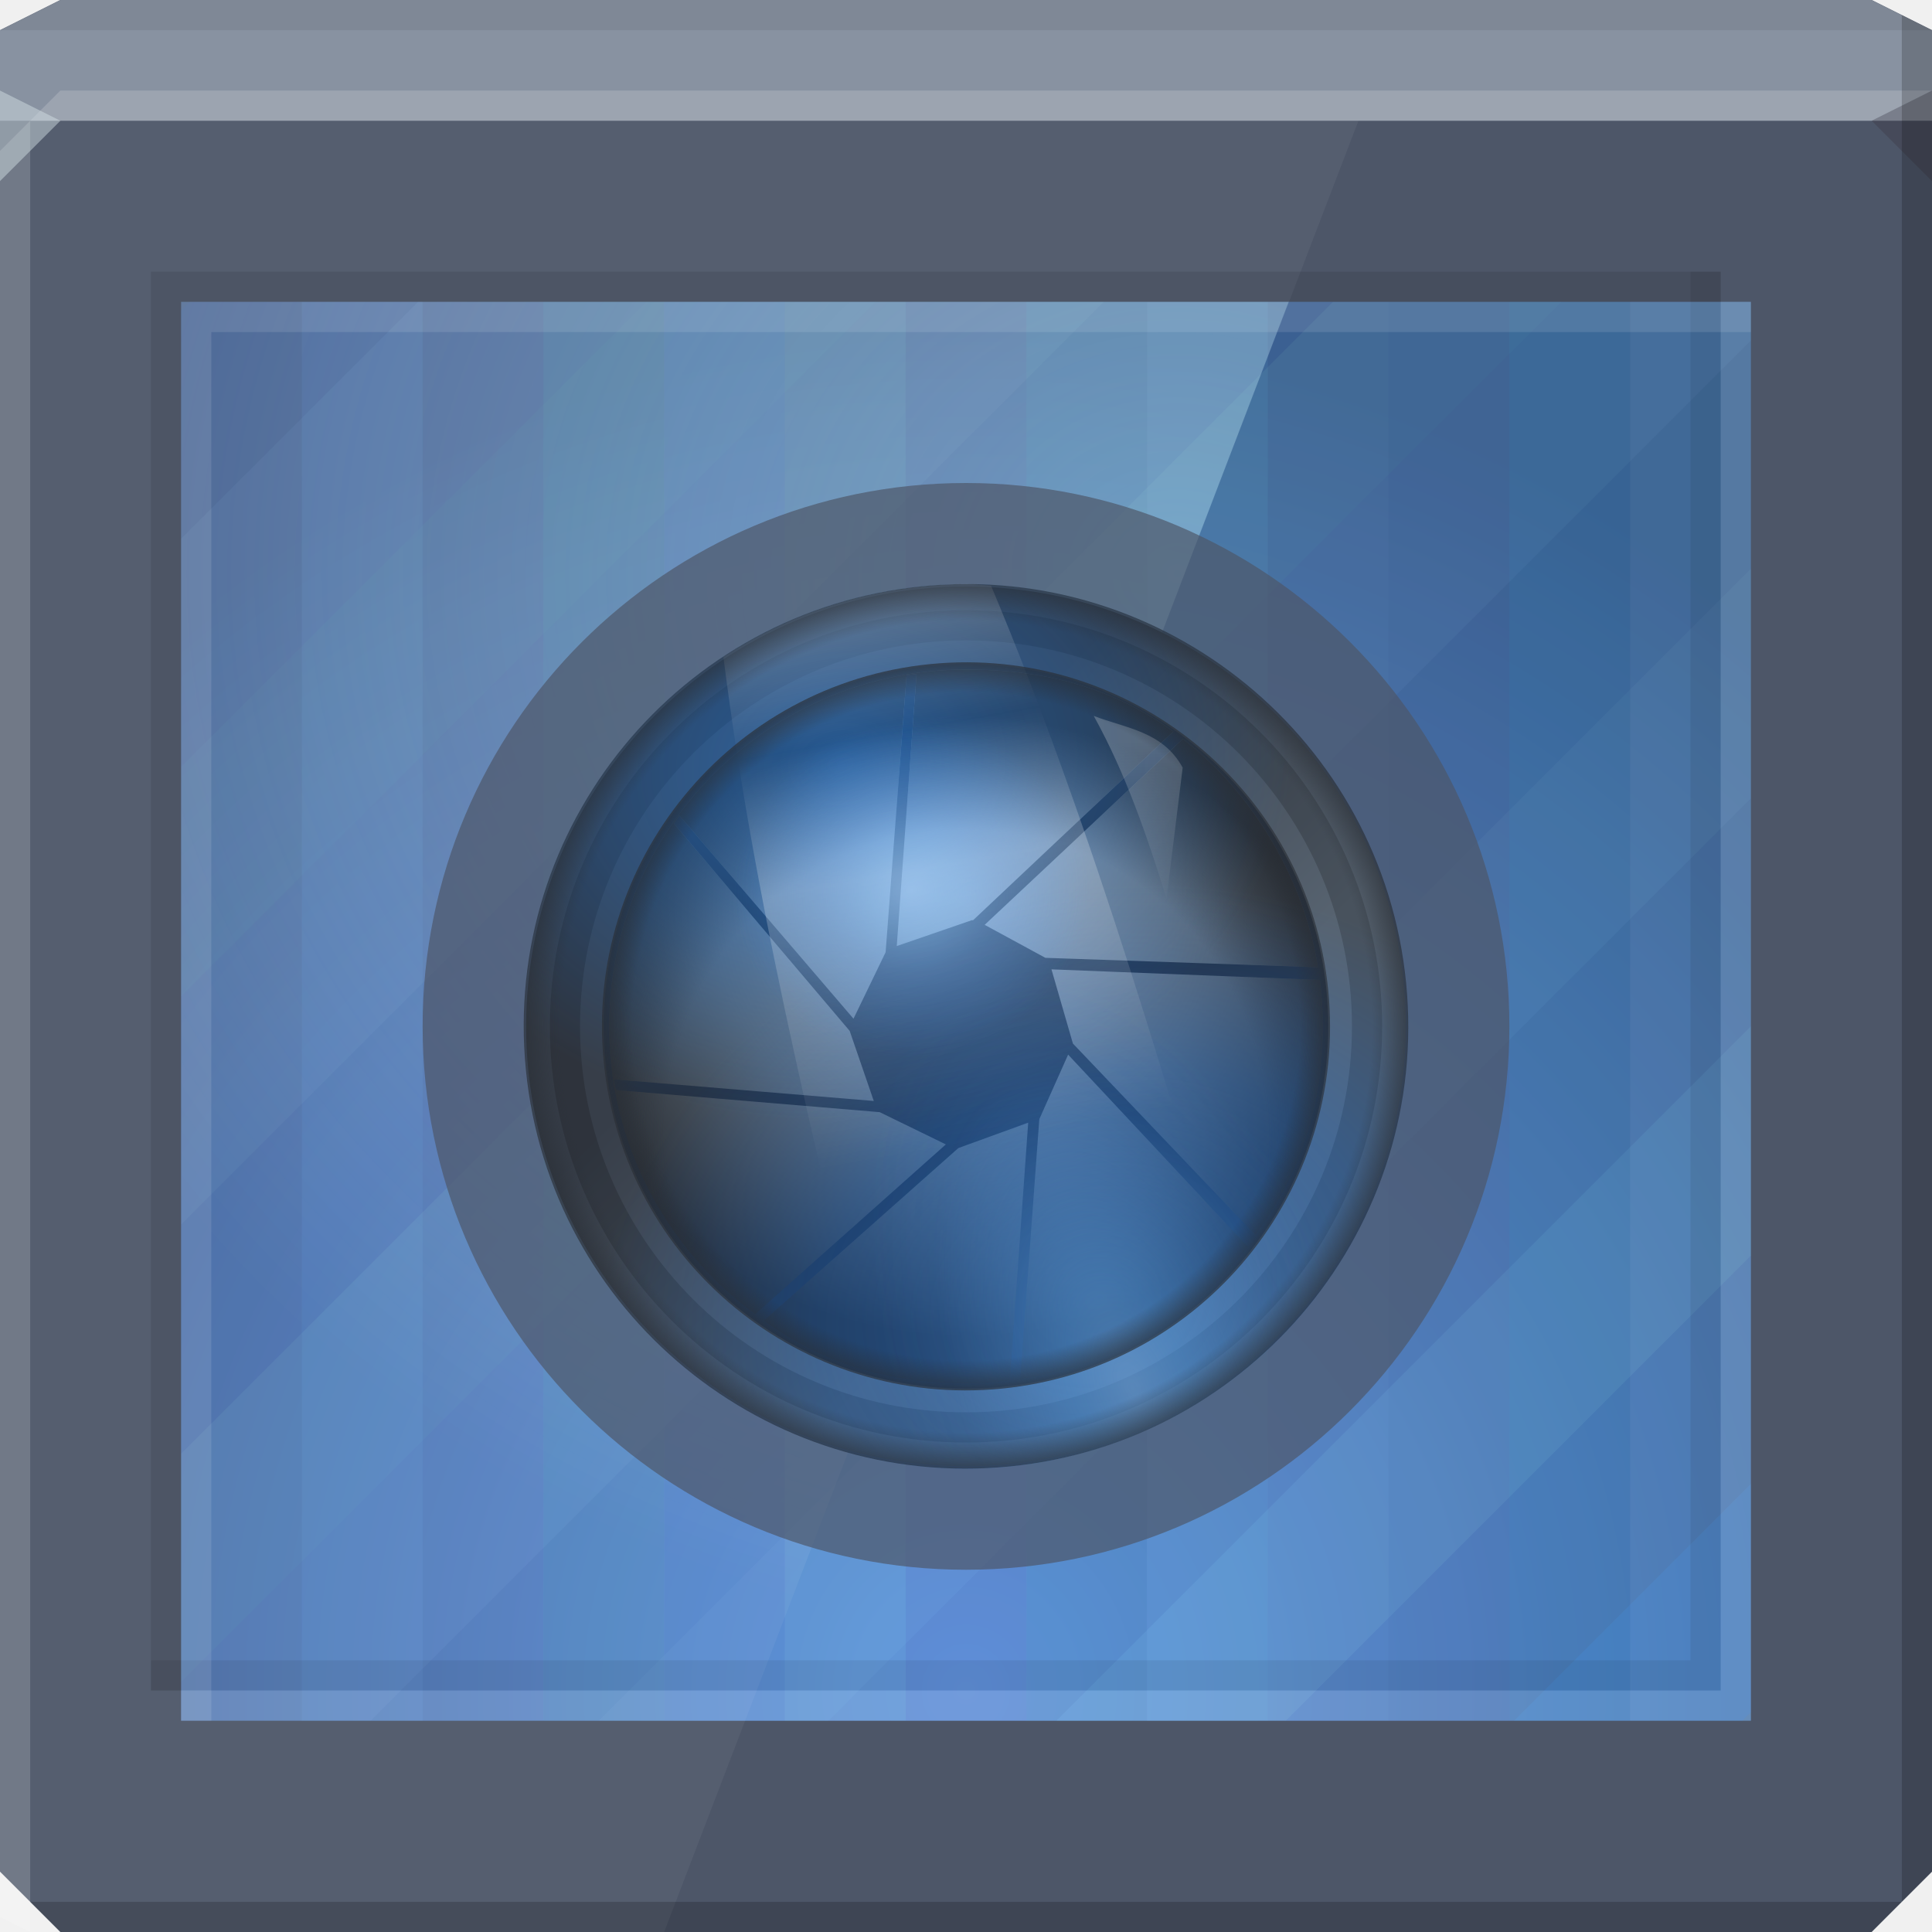
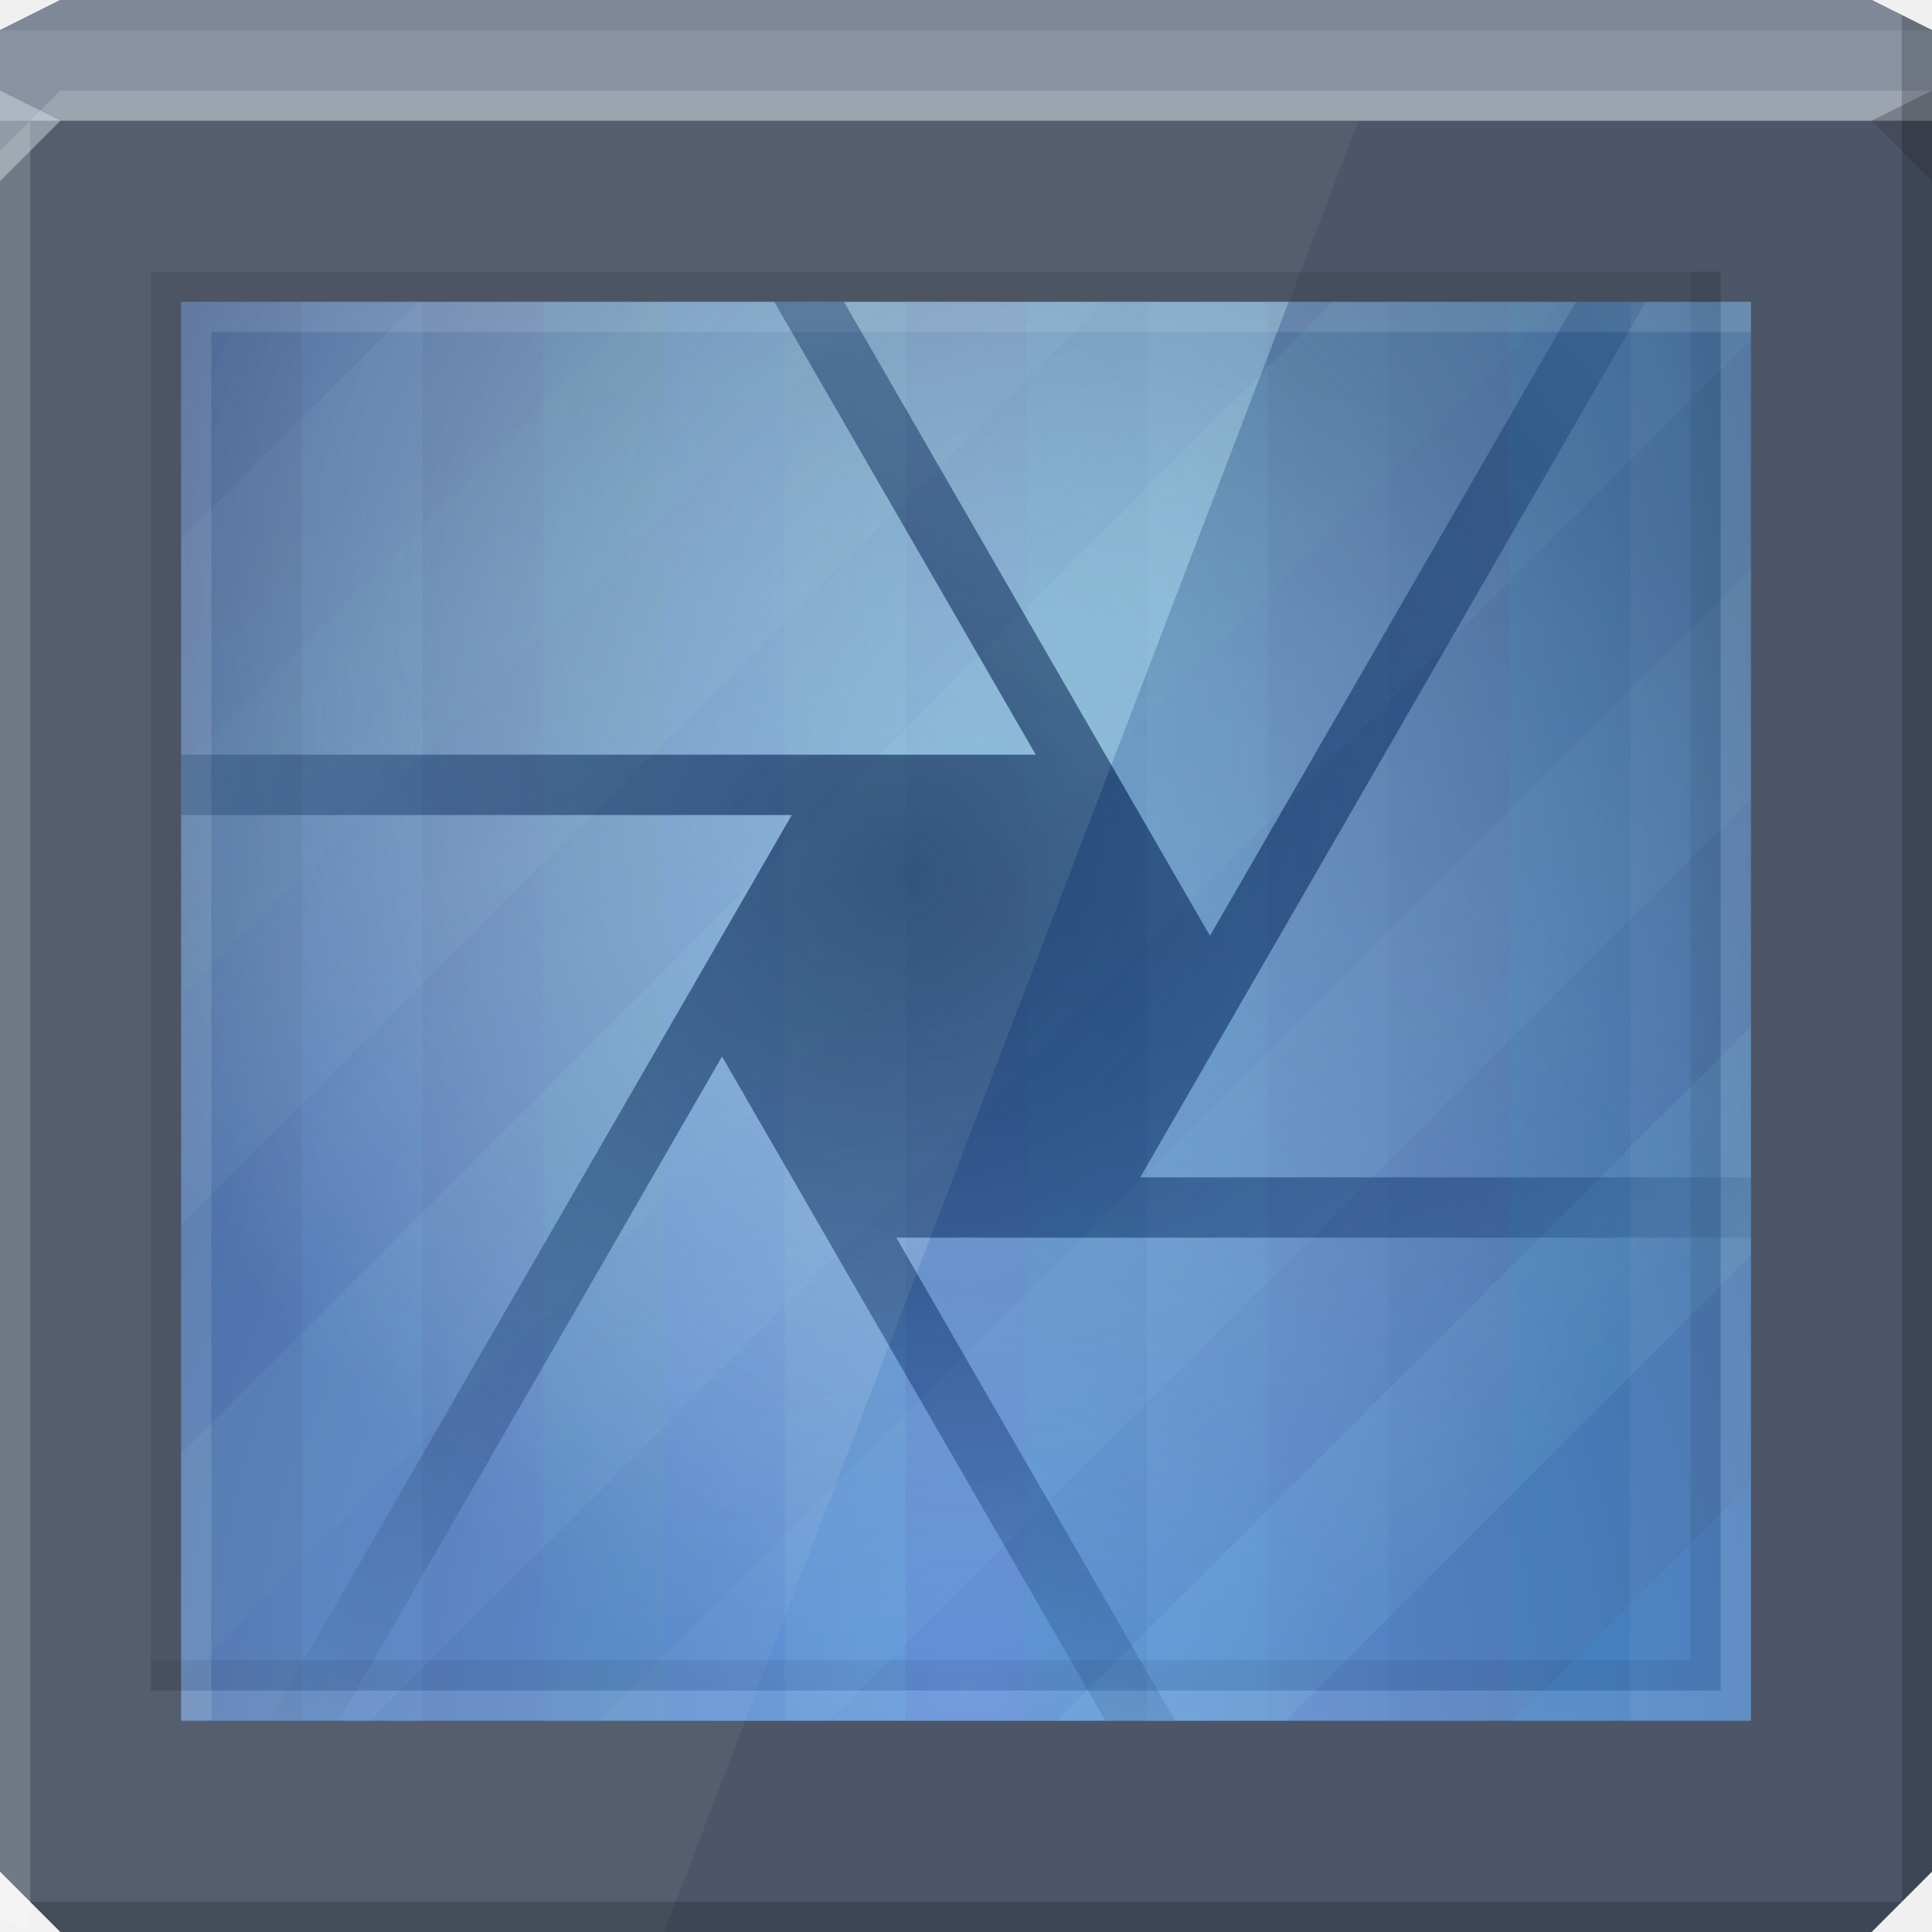
<svg xmlns="http://www.w3.org/2000/svg" xmlns:xlink="http://www.w3.org/1999/xlink" id="svg13094" height="64" width="64" version="1.1">
  <defs id="defs11">
-     <linearGradient id="linearGradient3818">
-       <stop style="stop-color:#6892cc;stop-opacity:1" offset="0" id="stop3820" />
-       <stop style="stop-color:#5f88c0;stop-opacity:0.586" offset="1" id="stop3822" />
+     <linearGradient id="linearGradient4484">
+       <stop style="stop-color:#0c2951;stop-opacity:0.62" offset="0" id="stop4486" />
+       <stop style="stop-color:#0c2951;stop-opacity:0;" offset="1" id="stop4488" />
    </linearGradient>
-     <radialGradient xlink:href="#linearGradient3818" id="radialGradient3824" cx="32" cy="55.5" fx="32" fy="55.5" r="26" gradientTransform="matrix(2,-2.6923078e-8,2.5369823e-8,1.884615,-32,-55.59615)" gradientUnits="userSpaceOnUse" />
-     <radialGradient xlink:href="#linearGradient4104-0" id="radialGradient4151" gradientUnits="userSpaceOnUse" cx="33" cy="35" fx="33" fy="35" r="24" />
-     <linearGradient id="linearGradient4104-0">
-       <stop offset="0" style="stop-color:#292e35;stop-opacity:0" id="stop4106-0" />
-       <stop offset="0.918" style="stop-color:#292e35;stop-opacity:0" id="stop4108-7" />
-       <stop offset="1" style="stop-color:#292e35;stop-opacity:0.676;" id="stop4110-1" />
-     </linearGradient>
-     <radialGradient xlink:href="#linearGradient4104-0" id="radialGradient4155" gradientUnits="userSpaceOnUse" cx="33" cy="35" fx="33" fy="35" r="24" />
-     <radialGradient r="24" fy="35" fx="33" cy="35" cx="33" gradientUnits="userSpaceOnUse" id="radialGradient4128" xlink:href="#linearGradient4104-0" />
-     <radialGradient xlink:href="#linearGradient3991" id="radialGradient4001" gradientUnits="userSpaceOnUse" gradientTransform="matrix(0.8889938,-0.7287064,0.5867519,0.7158147,-25.498,40.26745)" cx="44.85" cy="53.138" fx="44.85" fy="53.138" r="24" />
-     <linearGradient id="linearGradient3991">
-       <stop id="stop3993" offset="0" style="stop-color:#317dd9;stop-opacity:0.486;" />
-       <stop style="stop-color:#0c78ff;stop-opacity:0.253;" offset="0.559" id="stop3995" />
-       <stop id="stop3997" offset="1" style="stop-color:#207fff;stop-opacity:0;" />
-     </linearGradient>
-     <radialGradient xlink:href="#linearGradient4003" id="radialGradient3989" gradientUnits="userSpaceOnUse" gradientTransform="matrix(0.3650572,-0.3650572,0.6975525,0.6975525,-18.06539,24.17655)" cx="58.122" cy="66.194" fx="58.122" fy="66.194" r="24" />
-     <linearGradient id="linearGradient4003">
-       <stop style="stop-color:#94ccff;stop-opacity:0.348;" offset="0" id="stop4005" />
-       <stop id="stop4015" offset="0.25" style="stop-color:#71bdff;stop-opacity:0.282;" />
-       <stop id="stop4011" offset="0.5" style="stop-color:#73bbff;stop-opacity:0.156;" />
-       <stop style="stop-color:#75bdff;stop-opacity:0.038;" offset="0.75" id="stop4013" />
-       <stop style="stop-color:#77c0ff;stop-opacity:0;" offset="1" id="stop4009" />
-     </linearGradient>
-     <radialGradient xlink:href="#linearGradient3957" id="radialGradient3987" gradientUnits="userSpaceOnUse" gradientTransform="matrix(1.024073,0,0,0.8031027,-0.6518676,3.372644)" cx="27.632" cy="20.911" fx="27.632" fy="20.911" r="24" />
-     <linearGradient id="linearGradient3957">
-       <stop style="stop-color:#208aff;stop-opacity:0.464;" offset="0" id="stop3959" />
-       <stop id="stop3965" offset="0.559" style="stop-color:#228aff;stop-opacity:0.236;" />
-       <stop style="stop-color:#228aff;stop-opacity:0;" offset="1" id="stop3961" />
-     </linearGradient>
-     <radialGradient xlink:href="#linearGradient3971" id="radialGradient4098" gradientUnits="userSpaceOnUse" gradientTransform="matrix(0.4023816,0,0,0.3784391,16.14299,11.59617)" cx="36.395" cy="41.624" fx="36.395" fy="41.624" r="24" />
-     <linearGradient id="linearGradient3971">
-       <stop id="stop3973" offset="0" style="stop-color:#8ac4ff;stop-opacity:0.575;" />
-       <stop style="stop-color:#72baff;stop-opacity:0.41;" offset="0.25" id="stop4019" />
-       <stop style="stop-color:#5ba8ff;stop-opacity:0.234;" offset="0.5" id="stop4017" />
-       <stop id="stop3977" offset="1" style="stop-color:#2c8eff;stop-opacity:0;" />
-     </linearGradient>
-     <linearGradient xlink:href="#linearGradient4065" id="linearGradient4071" x1="28.125" y1="17.375" x2="31.938" y2="38.562" gradientUnits="userSpaceOnUse" />
-     <linearGradient id="linearGradient4065">
-       <stop style="stop-color:#ffffff;stop-opacity:0.25;" offset="0" id="stop4067" />
-       <stop id="stop4075" offset="0.25" style="stop-color:#ffffff;stop-opacity:0;" />
-       <stop id="stop4073" offset="0.5" style="stop-color:#ffffff;stop-opacity:0.231;" />
-       <stop style="stop-color:#ffffff;stop-opacity:0;" offset="1" id="stop4069" />
-     </linearGradient>
-     <linearGradient xlink:href="#linearGradient4087" id="linearGradient4093" x1="38.875" y1="23" x2="39.125" y2="29.5" gradientUnits="userSpaceOnUse" />
-     <linearGradient id="linearGradient4087">
-       <stop style="stop-color:#ffffff;stop-opacity:0.223" offset="0" id="stop4089" />
-       <stop style="stop-color:#ffffff;stop-opacity:0;" offset="1" id="stop4091" />
-     </linearGradient>
-     <radialGradient r="152.099" fy="403.615" fx="365.479" cy="403.615" cx="365.479" gradientTransform="matrix(0.105195,0,0,0.105195,-6.446578,-4.458221)" gradientUnits="userSpaceOnUse" id="radialGradient3177" xlink:href="#linearGradient3916" />
-     <linearGradient id="linearGradient3916">
-       <stop id="stop3918" style="stop-color:#292e35;stop-opacity:0" offset="0" />
-       <stop id="stop3920" style="stop-color:#292e35;stop-opacity:0" offset="0.725" />
-       <stop id="stop3923" style="stop-color:#292e35;stop-opacity:1" offset="1" />
-     </linearGradient>
-     <radialGradient xlink:href="#linearGradient3896" id="radialGradient3906" gradientUnits="userSpaceOnUse" gradientTransform="matrix(0.1117696,0,0,0.1117696,-8.849476,-6.163764)" cx="365.479" cy="314.609" fx="365.479" fy="314.609" r="152.099" />
-     <linearGradient id="linearGradient3896">
-       <stop offset="0" style="stop-color:#96a1ad;stop-opacity:1" id="stop3898" />
-       <stop offset="0.58" style="stop-color:#576370;stop-opacity:1" id="stop3900" />
-       <stop offset="1" style="stop-color:#292e35;stop-opacity:1" id="stop3902" />
-     </linearGradient>
-     <linearGradient xlink:href="#linearGradient4059" id="linearGradient3894" gradientUnits="userSpaceOnUse" x1="24.556" y1="29.125" x2="38.875" y2="43.444" />
-     <linearGradient id="linearGradient4059">
-       <stop id="stop4061" offset="0" style="stop-color:#373e49;stop-opacity:1" />
-       <stop id="stop4063" offset="1" style="stop-color:#576370;stop-opacity:1" />
-     </linearGradient>
-     <radialGradient xlink:href="#linearGradient3991" id="radialGradient4119" gradientUnits="userSpaceOnUse" gradientTransform="matrix(0.8889938,-0.7287064,0.5867519,0.7158147,-25.498,40.26745)" cx="44.85" cy="53.138" fx="44.85" fy="53.138" r="24" />
-     <radialGradient xlink:href="#linearGradient4003" id="radialGradient4121" gradientUnits="userSpaceOnUse" gradientTransform="matrix(0.3650572,-0.3650572,0.6975525,0.6975525,-18.06539,24.17655)" cx="58.122" cy="66.194" fx="58.122" fy="66.194" r="24" />
-     <radialGradient xlink:href="#linearGradient3957" id="radialGradient4123" gradientUnits="userSpaceOnUse" gradientTransform="matrix(1.024073,0,0,0.8031027,-0.6518676,3.372644)" cx="27.632" cy="20.911" fx="27.632" fy="20.911" r="24" />
-     <radialGradient xlink:href="#linearGradient3971" id="radialGradient4125" gradientUnits="userSpaceOnUse" gradientTransform="matrix(0.4023816,0,0,0.3784391,16.14299,11.59617)" cx="36.395" cy="41.624" fx="36.395" fy="41.624" r="24" />
-     <linearGradient xlink:href="#linearGradient4065" id="linearGradient4127" gradientUnits="userSpaceOnUse" x1="28.125" y1="17.375" x2="31.938" y2="38.562" />
-     <linearGradient xlink:href="#linearGradient4087" id="linearGradient4129" gradientUnits="userSpaceOnUse" x1="38.875" y1="23" x2="39.125" y2="29.5" />
-     <linearGradient xlink:href="#linearGradient4087" id="linearGradient4132" gradientUnits="userSpaceOnUse" x1="38.875" y1="23" x2="39.125" y2="29.5" gradientTransform="translate(-66.375,-4.000002)" />
-     <linearGradient xlink:href="#linearGradient4065" id="linearGradient4135" gradientUnits="userSpaceOnUse" x1="28.125" y1="17.375" x2="31.938" y2="38.562" gradientTransform="translate(-94.79688,0.00726793)" />
-     <radialGradient xlink:href="#linearGradient3971" id="radialGradient4141" gradientUnits="userSpaceOnUse" gradientTransform="matrix(0.4023816,0,0,0.3784391,16.14299,11.59617)" cx="36.395" cy="41.624" fx="36.395" fy="41.624" r="24" />
-     <radialGradient xlink:href="#linearGradient3957" id="radialGradient4143" gradientUnits="userSpaceOnUse" gradientTransform="matrix(1.024073,0,0,0.8031027,-0.6518676,3.372644)" cx="27.632" cy="20.911" fx="27.632" fy="20.911" r="24" />
-     <radialGradient xlink:href="#linearGradient4003" id="radialGradient4145" gradientUnits="userSpaceOnUse" gradientTransform="matrix(0.3650572,-0.3650572,0.6975525,0.6975525,-18.06539,24.17655)" cx="58.122" cy="66.194" fx="58.122" fy="66.194" r="24" />
-     <radialGradient xlink:href="#linearGradient3991" id="radialGradient4147" gradientUnits="userSpaceOnUse" gradientTransform="matrix(0.8889938,-0.7287064,0.5867519,0.7158147,-25.498,40.26745)" cx="44.85" cy="53.138" fx="44.85" fy="53.138" r="24" />
    <radialGradient r="26" fy="33.904" fx="58" cy="33.904" cx="58" gradientTransform="matrix(0,1.730769,-1.630917,0,87.29475,-44.38462)" gradientUnits="userSpaceOnUse" id="radialGradient3817" xlink:href="#linearGradient3818-1-1" />
    <linearGradient id="linearGradient3818-1-1">
      <stop style="stop-color:#72a1e3;stop-opacity:1;" offset="0" id="stop3820-2-9" />
      <stop style="stop-color:#41597d;stop-opacity:1;" offset="1" id="stop3822-3-9" />
    </linearGradient>
    <radialGradient xlink:href="#linearGradient3889" id="radialGradient3895" cx="30.957" cy="26.079" fx="30.957" fy="26.079" r="18.344" gradientTransform="matrix(2.216354,0,0,1.953925,-29.61062,-31.9565)" gradientUnits="userSpaceOnUse" />
    <linearGradient id="linearGradient3889">
      <stop style="stop-color:#b9f1ff;stop-opacity:0.356" offset="0" id="stop3891" />
      <stop style="stop-color:#ffffff;stop-opacity:0;" offset="1" id="stop3893" />
    </linearGradient>
-     <linearGradient xlink:href="#linearGradient4059" id="linearGradient3210" gradientUnits="userSpaceOnUse" x1="24.556" y1="29.125" x2="38.875" y2="43.444" />
-     <radialGradient xlink:href="#linearGradient3896" id="radialGradient3212" gradientUnits="userSpaceOnUse" gradientTransform="matrix(0.1117696,0,0,0.1117696,-8.849476,-6.163764)" cx="365.479" cy="314.609" fx="365.479" fy="314.609" r="152.099" />
-     <radialGradient xlink:href="#linearGradient3916" id="radialGradient3214" gradientUnits="userSpaceOnUse" gradientTransform="matrix(0.105195,0,0,0.105195,-6.446578,-4.458221)" cx="365.479" cy="403.615" fx="365.479" fy="403.615" r="152.099" />
-     <radialGradient xlink:href="#linearGradient3991" id="radialGradient3216" gradientUnits="userSpaceOnUse" gradientTransform="matrix(0.8889938,-0.7287064,0.5867519,0.7158147,-25.498,40.26745)" cx="44.85" cy="53.138" fx="44.85" fy="53.138" r="24" />
-     <radialGradient xlink:href="#linearGradient4003" id="radialGradient3218" gradientUnits="userSpaceOnUse" gradientTransform="matrix(0.3650572,-0.3650572,0.6975525,0.6975525,-18.06539,24.17655)" cx="58.122" cy="66.194" fx="58.122" fy="66.194" r="24" />
-     <radialGradient xlink:href="#linearGradient3957" id="radialGradient3220" gradientUnits="userSpaceOnUse" gradientTransform="matrix(1.024073,0,0,0.8031027,-0.6518676,3.372644)" cx="27.632" cy="20.911" fx="27.632" fy="20.911" r="24" />
-     <radialGradient xlink:href="#linearGradient3971" id="radialGradient3222" gradientUnits="userSpaceOnUse" gradientTransform="matrix(0.4023816,0,0,0.3784391,16.14299,11.59617)" cx="36.395" cy="41.624" fx="36.395" fy="41.624" r="24" />
-     <linearGradient xlink:href="#linearGradient4065" id="linearGradient3224" gradientUnits="userSpaceOnUse" x1="28.125" y1="17.375" x2="31.938" y2="38.562" />
-     <linearGradient xlink:href="#linearGradient4087" id="linearGradient3226" gradientUnits="userSpaceOnUse" x1="38.875" y1="23" x2="39.125" y2="29.5" />
-     <radialGradient xlink:href="#linearGradient4104-0" id="radialGradient3228" gradientUnits="userSpaceOnUse" cx="33" cy="35" fx="33" fy="35" r="24" />
-     <radialGradient xlink:href="#linearGradient4104-0" id="radialGradient3230" gradientUnits="userSpaceOnUse" cx="33" cy="35" fx="33" fy="35" r="24" />
+     <radialGradient xlink:href="#linearGradient3889" id="radialGradient4659" gradientUnits="userSpaceOnUse" gradientTransform="matrix(0,1.242604,-1.076923,0,68.51208,-24.8146)" cx="40.143" cy="33.904" fx="40.143" fy="33.904" r="26" />
+     <radialGradient xlink:href="#linearGradient4484" id="radialGradient4490" cx="36.086" cy="38.888" fx="36.086" fy="38.888" r="26" gradientTransform="matrix(1.423077,0,0,1.373523,-21.35275,-24.41303)" gradientUnits="userSpaceOnUse" />
  </defs>
  <path style="color:#000000;fill:#4d5668;fill-opacity:1;fill-rule:nonzero;stroke:none;marker:none;visibility:visible;display:inline;overflow:visible;enable-background:accumulate" id="path3812" d="M 0,1 2,0 62,0 64,1 64,62 62,64 2,64 0,62 z" />
  <g id="g3132">
    <path style="color:#000000;fill:url(#radialGradient3817);fill-opacity:1;fill-rule:nonzero;stroke:none;stroke-width:1;marker:none;visibility:visible;display:inline;overflow:visible;enable-background:accumulate" d="m 6,10 52,0 0,47 -52,0 z" id="rect3776" />
    <g style="opacity:0.626" id="g3916">
      <rect y="10" x="6" height="47" width="4" id="rect3898" style="color:#000000;fill:#2d61be;fill-opacity:0.247;fill-rule:nonzero;stroke:none;stroke-width:2;marker:none;visibility:visible;display:inline;overflow:visible;enable-background:accumulate" />
      <rect transform="scale(-1,1)" y="10" x="-38" height="47" width="4" id="rect3906" style="color:#000000;fill:#2783bf;fill-opacity:0.345;fill-rule:nonzero;stroke:none;stroke-width:2;marker:none;visibility:visible;display:inline;overflow:visible;enable-background:accumulate" />
      <rect style="color:#000000;fill:#46a2dd;fill-opacity:0.356;fill-rule:nonzero;stroke:none;stroke-width:2;marker:none;visibility:visible;display:inline;overflow:visible;enable-background:accumulate" id="rect3894" width="4" height="47" x="38" y="10" />
      <rect transform="scale(-1,1)" style="color:#000000;fill:#2a82bc;fill-opacity:0.343;fill-rule:nonzero;stroke:none;stroke-width:2;marker:none;visibility:visible;display:inline;overflow:visible;enable-background:accumulate" id="rect3900" width="4" height="47" x="-22" y="10" />
      <rect style="color:#000000;fill:#327ad1;fill-opacity:0.411;fill-rule:nonzero;stroke:none;stroke-width:2;marker:none;visibility:visible;display:inline;overflow:visible;enable-background:accumulate" id="rect3908" width="4" height="47" x="22" y="10" />
      <rect transform="scale(-1,1)" style="color:#000000;fill:#1e85c8;fill-opacity:0.345;fill-rule:nonzero;stroke:none;stroke-width:2;marker:none;visibility:visible;display:inline;overflow:visible;enable-background:accumulate" id="rect3914" width="4" height="47" x="-54" y="10" />
      <rect y="10" x="54" height="47" width="4" id="rect3892" style="color:#000000;fill:#4dabe7;fill-opacity:0.313;fill-rule:nonzero;stroke:none;stroke-width:2;marker:none;visibility:visible;display:inline;overflow:visible;enable-background:accumulate" />
      <rect style="color:#000000;fill:#4487d8;fill-opacity:0.353;fill-rule:nonzero;stroke:none;stroke-width:2;marker:none;visibility:visible;display:inline;overflow:visible;enable-background:accumulate" id="rect3902" width="4" height="47" x="-14" y="10" transform="scale(-1,1)" />
      <rect style="color:#000000;fill:#2860c3;fill-opacity:0.247;fill-rule:nonzero;stroke:none;stroke-width:2;marker:none;visibility:visible;display:inline;overflow:visible;enable-background:accumulate" id="rect3910" width="4" height="47" x="30" y="10" />
      <rect y="10" x="-46" height="47" width="4" id="rect3896" style="color:#000000;fill:#3387d5;fill-opacity:0.242;fill-rule:nonzero;stroke:none;stroke-width:2;marker:none;visibility:visible;display:inline;overflow:visible;enable-background:accumulate" transform="scale(-1,1)" />
      <rect y="10" x="14" height="47" width="4" id="rect3904" style="color:#000000;fill:#2860c3;fill-opacity:0.247;fill-rule:nonzero;stroke:none;stroke-width:2;marker:none;visibility:visible;display:inline;overflow:visible;enable-background:accumulate" />
      <rect transform="scale(-1,1)" y="10" x="-30" height="47" width="4" id="rect3912" style="color:#000000;fill:#459dd7;fill-opacity:0.282;fill-rule:nonzero;stroke:none;stroke-width:2;marker:none;visibility:visible;display:inline;overflow:visible;enable-background:accumulate" />
      <rect style="color:#000000;fill:#2770bf;fill-opacity:0.258;fill-rule:nonzero;stroke:none;stroke-width:2;marker:none;visibility:visible;display:inline;overflow:visible;enable-background:accumulate" id="rect3890" width="4" height="47" x="46" y="10" />
    </g>
    <g style="opacity:0.641" transform="matrix(-1.021784,0.2045926,0.2045926,-1.021784,57.84324,61.18281)" id="g3806">
      <path id="rect3012" transform="matrix(1.019557,0.2041466,0.2041466,1.019557,-7.464726,-7.187842)" d="M 6.281,10 6,10.281 6,17.844 13.844,10 6.281,10 z" style="color:#000000;fill:#2783ff;fill-opacity:0.237;fill-rule:nonzero;stroke:none;stroke-width:2;marker:none;visibility:visible;display:inline;overflow:visible;enable-background:accumulate" />
      <path id="rect3014" transform="matrix(1.019557,0.2041466,0.2041466,1.019557,-7.464726,-7.187842)" d="M 13.844,10 6,17.844 6,25.406 21.406,10 l -7.562,0 z" style="color:#000000;fill:#275ec6;fill-opacity:0.2;fill-rule:nonzero;stroke:none;stroke-width:2;marker:none;visibility:visible;display:inline;overflow:visible;enable-background:accumulate" />
      <path transform="matrix(1.019557,0.2041466,0.2041466,1.019557,-7.464726,-7.187842)" id="rect3016" d="M 21.406,10 6,25.406 6,33 29,10 21.406,10 z" style="color:#000000;fill:#57a2da;fill-opacity:0.243;fill-rule:nonzero;stroke:none;stroke-width:2;marker:none;visibility:visible;display:inline;overflow:visible;enable-background:accumulate" />
      <path id="rect3018" transform="matrix(1.019557,0.2041466,0.2041466,1.019557,-7.464726,-7.187842)" d="M 29,10 6,33 6,40.562 36.562,10 29,10 z" style="color:#000000;fill:#3562b8;fill-opacity:0.2;fill-rule:nonzero;stroke:none;stroke-width:2;marker:none;visibility:visible;display:inline;overflow:visible;enable-background:accumulate" />
      <path id="rect3020" transform="matrix(1.019557,0.2041466,0.2041466,1.019557,-7.464726,-7.187842)" d="M 36.562,10 6,40.562 6,48.156 44.156,10 36.562,10 z" style="color:#000000;fill:#4e88ce;fill-opacity:0.243;fill-rule:nonzero;stroke:none;stroke-width:2;marker:none;visibility:visible;display:inline;overflow:visible;enable-background:accumulate" />
      <path id="rect3022" transform="matrix(1.019557,0.2041466,0.2041466,1.019557,-7.464726,-7.187842)" d="M 44.156,10 6,48.156 6,55.719 51.719,10 l -7.562,0 z" style="color:#000000;fill:#3061bd;fill-opacity:0.216;fill-rule:nonzero;stroke:none;stroke-width:2;marker:none;visibility:visible;display:inline;overflow:visible;enable-background:accumulate" />
      <path id="rect3024" transform="matrix(1.019557,0.2041466,0.2041466,1.019557,-7.464726,-7.187842)" d="M 51.719,10 6,55.719 6,57 12.281,57 58,11.281 58,10 51.719,10 z" style="color:#000000;fill:#4e89d8;fill-opacity:0.237;fill-rule:nonzero;stroke:none;stroke-width:2;marker:none;visibility:visible;display:inline;overflow:visible;enable-background:accumulate" />
      <path id="rect3026" transform="matrix(1.019557,0.2041466,0.2041466,1.019557,-7.464726,-7.187842)" d="M 58,11.281 12.281,57 19.844,57 58,18.844 l 0,-7.562 z" style="color:#000000;fill:#56a3db;fill-opacity:0.243;fill-rule:nonzero;stroke:none;stroke-width:2;marker:none;visibility:visible;display:inline;overflow:visible;enable-background:accumulate" />
      <path id="rect3028" transform="matrix(1.019557,0.2041466,0.2041466,1.019557,-7.464726,-7.187842)" d="M 58,18.844 19.844,57 27.438,57 58,26.438 58,18.844 z" style="color:#000000;fill:#285ec5;fill-opacity:0.216;fill-rule:nonzero;stroke:none;stroke-width:2;marker:none;visibility:visible;display:inline;overflow:visible;enable-background:accumulate" />
      <path id="rect3030" transform="matrix(1.019557,0.2041466,0.2041466,1.019557,-7.464726,-7.187842)" d="M 58,26.438 27.438,57 35,57 58,34 58,26.438 z" style="color:#000000;fill:#4e89d8;fill-opacity:0.237;fill-rule:nonzero;stroke:none;stroke-width:2;marker:none;visibility:visible;display:inline;overflow:visible;enable-background:accumulate" />
      <path id="rect3032" transform="matrix(1.019557,0.2041466,0.2041466,1.019557,-7.464726,-7.187842)" d="M 58,34 35,57 42.594,57 58,41.594 58,34 z" style="color:#000000;fill:#55a3dc;fill-opacity:0.243;fill-rule:nonzero;stroke:none;stroke-width:2;marker:none;visibility:visible;display:inline;overflow:visible;enable-background:accumulate" />
      <path id="rect3034" transform="matrix(1.019557,0.2041466,0.2041466,1.019557,-7.464726,-7.187842)" d="M 58,41.594 42.594,57 50.156,57 58,49.156 l 0,-7.562 z" style="color:#000000;fill:#4d89d9;fill-opacity:0.237;fill-rule:nonzero;stroke:none;stroke-width:2;marker:none;visibility:visible;display:inline;overflow:visible;enable-background:accumulate" />
      <path id="rect3036" transform="matrix(1.019557,0.2041466,0.2041466,1.019557,-7.464726,-7.187842)" d="M 58,49.156 50.156,57 57.719,57 58,56.719 l 0,-7.562 z" style="color:#000000;fill:#3261bb;fill-opacity:0.2;fill-rule:nonzero;stroke:none;stroke-width:2;marker:none;visibility:visible;display:inline;overflow:visible;enable-background:accumulate" />
    </g>
  </g>
  <g id="g3043" transform="translate(-0.6250001,0.082283)" />
  <path d="M 0,1 2,0 62,0 64,1 64,4 0,4 z" id="path3029" style="color:#000000;fill:#8892a1;fill-opacity:1;fill-rule:nonzero;stroke:none;marker:none;visibility:visible;display:inline;overflow:visible;enable-background:accumulate" />
  <path style="fill:#ffffff;fill-opacity:0.049;fill-rule:nonzero;stroke:none" d="M 0,4 45,4 22,64 0,64 z" id="rect5563" />
  <path style="fill:#000000;fill-opacity:0.094;fill-rule:nonzero;stroke:none" d="m 5,9 0,47 1,0 0,-46 51,0 0,-1 z" id="path3830" />
  <path id="path3826" d="M 57,56 57,9 56,9 56,55 5,55 5,56 z" style="fill:#000000;fill-opacity:0.072;fill-rule:nonzero;stroke:none" />
  <path id="path3828" d="m 6,10 0,47 1,0 0,-46 51,0 0,-1 z" style="fill:#ffffff;fill-opacity:0.11;fill-rule:nonzero;stroke:none" />
  <path style="fill:#ffffff;fill-opacity:0.11;fill-rule:nonzero;stroke:none" d="m 58,57 0,-47 -1,0 0,46 -51,0 0,1 z" id="rect5556" />
  <path id="path3864" d="M 2,3 1,4 62,4 64,3 z M 1,4 0,5 0,63.5 1,64 z" style="fill:#ffffff;fill-opacity:0.166;fill-rule:nonzero" />
  <path style="fill:#000000;fill-opacity:0.07;fill-rule:nonzero" d="M 2,0 0,1 64,1 62,0 z" id="path3807" />
  <path d="M 64,6 62,4 64,3 z" id="path3028" style="fill:#1f0700;fill-opacity:0.138" />
  <path d="M 0,6 2,4 0,3 z" id="path3028-6" style="fill:#d4e1e5;fill-opacity:0.466" />
  <path style="fill:#000000;fill-opacity:0.194;fill-rule:nonzero" id="path3800" d="M 63,0.5 63,63 1,63 2,64 62,64 64,62 64,1 z" />
  <path style="color:#000000;fill:url(#radialGradient3895);fill-opacity:1;fill-rule:nonzero;stroke:none;stroke-width:1;marker:none;visibility:visible;display:inline;overflow:visible;enable-background:accumulate" d="m 6,10 0,47 18.688,0 18,-47 L 6,10 z" id="rect3776-4" />
-   <g id="g3193" transform="matrix(0.8571429,0,0,0.8571429,4.571428,4.857143)">
-     <path style="color:#000000;fill:#4d5668;fill-opacity:0.677;fill-rule:evenodd;stroke:none;stroke-width:1.333;marker:none;visibility:visible;display:inline;overflow:visible;enable-background:accumulate" id="path3093" d="M 57,35 C 57,48.255 46.255,59 33,59 19.745,59 9,48.255 9,35 9,21.745 19.745,11 33,11 46.255,11 57,21.745 57,35 z" transform="matrix(0.8750001,0,0,0.8750001,3.125,3.374999)" />
-     <path style="color:#000000;fill:url(#linearGradient3210);fill-opacity:1;fill-rule:evenodd;stroke:none;stroke-width:1.333;marker:none;visibility:visible;display:inline;overflow:visible;enable-background:accumulate" id="path3892" d="M 57,35 C 57,48.255 46.255,59 33,59 19.745,59 9,48.255 9,35 9,21.745 19.745,11 33,11 46.255,11 57,21.745 57,35 z" transform="matrix(0.7083333,0,0,0.7083333,8.624999,9.208332)" />
-     <path style="color:#000000;fill:none;stroke:#000000;stroke-width:1.806;stroke-miterlimit:4;stroke-opacity:0.174;stroke-dasharray:none;marker:none;visibility:visible;display:inline;overflow:visible;enable-background:accumulate" id="path3865" d="M 57,35 C 57,48.255 46.255,59 33,59 19.745,59 9,48.255 9,35 9,21.745 19.745,11 33,11 46.255,11 57,21.745 57,35 z" transform="matrix(0.6458333,0,0,0.6458333,10.6875,11.39583)" />
-     <path transform="matrix(0.5833333,0,0,0.5833333,12.75,13.58333)" d="M 57,35 C 57,48.255 46.255,59 33,59 19.745,59 9,48.255 9,35 9,21.745 19.745,11 33,11 46.255,11 57,21.745 57,35 z" id="path3088-6" style="color:#000000;fill:#253142;fill-opacity:1;fill-rule:evenodd;stroke:none;stroke-width:1.333;marker:none;visibility:visible;display:inline;overflow:visible;enable-background:accumulate" />
-     <path d="m 32.001,20.209 c -7.613,0 -13.792,6.18 -13.792,13.792 0,4.565 2.224,8.612 5.644,11.122 l 7.369,-6.561 -2.558,-1.247 -10.197,-0.855 -0.086,-0.413 10.055,0.836 -0.932,-2.709 -6.792,-8.008 0.208,-0.319 6.732,7.857 1.242,-2.569 0.81,-10.712 0.384,-0.036 -0.764,10.509 2.917,-1.005 0.026,0.013 7.745,-7.298 C 37.713,20.939 35.108,20.209 32.001,20.209 z m 8.38,2.683 -7.66,7.184 2.347,1.275 10.535,0.364 c -0.556,-3.48 -2.588,-6.806 -5.223,-8.823 z m -5.078,8.904 0.829,2.868 7.044,7.39 c 1.725,-2.302 2.616,-4.955 2.616,-8.052 0,-0.609 -0.04,-1.209 -0.117,-1.797 L 35.303,31.796 z m 0.644,3.296 -1.114,2.494 -0.738,10.047 c 3.593,-0.548 6.679,-2.355 8.798,-5.115 L 35.947,35.092 z m -1.543,2.629 -2.699,0.982 -7.517,6.67 c 2.276,1.656 4.785,2.418 7.813,2.418 0.572,0 1.137,-0.036 1.691,-0.104 l 0.712,-9.966 z" id="path3904" style="fill:url(#radialGradient3212);fill-opacity:1;fill-rule:evenodd;stroke:none" />
-     <path style="fill:url(#radialGradient3214);fill-opacity:1;fill-rule:evenodd;stroke:none" id="path4628" d="m 32.001,20.209 c -7.613,0 -13.792,6.18 -13.792,13.792 0,4.565 2.224,8.612 5.644,11.122 l 7.369,-6.561 -2.558,-1.247 -10.197,-0.855 -0.086,-0.413 10.055,0.836 -0.932,-2.709 -6.792,-8.008 0.208,-0.319 6.732,7.857 1.242,-2.569 0.81,-10.712 0.384,-0.036 -0.764,10.509 2.917,-1.005 0.026,0.013 7.745,-7.298 C 37.713,20.939 35.108,20.209 32.001,20.209 z m 8.38,2.683 -7.66,7.184 2.347,1.275 10.535,0.364 c -0.556,-3.48 -2.588,-6.806 -5.223,-8.823 z m -5.078,8.904 0.829,2.868 7.044,7.39 c 1.725,-2.302 2.616,-4.955 2.616,-8.052 0,-0.609 -0.04,-1.209 -0.117,-1.797 L 35.303,31.796 z m 0.644,3.296 -1.114,2.494 -0.738,10.047 c 3.593,-0.548 6.679,-2.355 8.798,-5.115 L 35.947,35.092 z m -1.543,2.629 -2.699,0.982 -7.517,6.67 c 2.276,1.656 4.785,2.418 7.813,2.418 0.572,0 1.137,-0.036 1.691,-0.104 l 0.712,-9.966 z" />
-     <g transform="matrix(2.848168,0,0,2.848168,-176.958,-62.83824)" id="g3925">
-       <path transform="matrix(0.2277764,0.1030432,-0.1030432,0.2277764,69.45564,22.6274)" d="M 57,35 C 57,48.255 46.255,59 33,59 19.745,59 9,48.255 9,35 9,21.745 19.745,11 33,11 46.255,11 57,21.745 57,35 z" id="path3999" style="color:#000000;fill:url(#radialGradient3216);fill-opacity:1;fill-rule:evenodd;stroke:none;stroke-width:1.333;marker:none;visibility:visible;display:inline;overflow:visible;enable-background:accumulate" />
-       <path style="color:#000000;fill:url(#radialGradient3218);fill-opacity:1;fill-rule:evenodd;stroke:none;stroke-width:1.333;marker:none;visibility:visible;display:inline;overflow:visible;enable-background:accumulate" id="path3967" d="M 57,35 C 57,48.255 46.255,59 33,59 19.745,59 9,48.255 9,35 9,21.745 19.745,11 33,11 46.255,11 57,21.745 57,35 z" transform="matrix(0.2277764,0.1030432,-0.1030432,0.2277764,69.45564,22.6274)" />
-       <path transform="matrix(0.2487817,-0.02465016,0.02465016,0.2487817,64.29319,26.10609)" d="M 57,35 C 57,48.255 46.255,59 33,59 19.745,59 9,48.255 9,35 9,21.745 19.745,11 33,11 46.255,11 57,21.745 57,35 z" id="path3985" style="color:#000000;fill:url(#radialGradient3220);fill-opacity:1;fill-rule:evenodd;stroke:none;stroke-width:1.333;marker:none;visibility:visible;display:inline;overflow:visible;enable-background:accumulate" />
-       <path style="color:#000000;fill:url(#radialGradient3222);fill-opacity:1;fill-rule:evenodd;stroke:none;stroke-width:1.333;marker:none;visibility:visible;display:inline;overflow:visible;enable-background:accumulate" id="path4096" d="M 57,35 C 57,48.255 46.255,59 33,59 19.745,59 9,48.255 9,35 9,21.745 19.745,11 33,11 46.255,11 57,21.745 57,35 z" transform="matrix(0.2487817,-0.02465016,0.02465016,0.2487817,64.29319,26.10609)" />
-       <path transform="matrix(0.3511029,0,0,0.3511029,62.13045,22.06269)" id="rect4021" d="m 32.062,16.906 c -0.577,-0.001 -1.163,0.036 -1.75,0.094 -2.845,0.282 -5.453,1.25 -7.688,2.719 1.318,10.489 4.012,20.766 6.438,31.094 1.495,0.261 3.041,0.344 4.625,0.188 3.554,-0.352 6.738,-1.772 9.281,-3.906 -3.038,-10.243 -5.979,-20.557 -10,-30.125 -0.301,-0.017 -0.602,-0.062 -0.906,-0.062 z" style="color:#000000;fill:url(#linearGradient3224);fill-opacity:1;fill-rule:nonzero;stroke:none;stroke-width:1;marker:none;visibility:visible;display:inline;overflow:visible;enable-background:accumulate" />
-       <path transform="matrix(0.3511029,0,0,0.3511029,62.13045,22.06269)" id="path4077" d="m 36.937,22 c 1.243,2.252 2.063,4.646 2.812,7.062 l 0.625,-5.062 c -0.774,-1.41 -2.2,-1.517 -3.438,-2 z" style="fill:url(#linearGradient3226);fill-opacity:1;stroke:none" />
-     </g>
-     <path transform="matrix(0.7086941,-0.07021988,0.07021988,0.7086941,6.155398,11.51243)" d="M 57,35 C 57,48.255 46.255,59 33,59 19.745,59 9,48.255 9,35 9,21.745 19.745,11 33,11 46.255,11 57,21.745 57,35 z" id="path4153" style="color:#000000;fill:url(#radialGradient3228);fill-opacity:1;fill-rule:evenodd;stroke:none;stroke-width:1.333;marker:none;visibility:visible;display:inline;overflow:visible;enable-background:accumulate" />
-     <path style="color:#000000;fill:url(#radialGradient3230);fill-opacity:1;fill-rule:evenodd;stroke:none;stroke-width:1.333;marker:none;visibility:visible;display:inline;overflow:visible;enable-background:accumulate" id="path4149" d="M 57,35 C 57,48.255 46.255,59 33,59 19.745,59 9,48.255 9,35 9,21.745 19.745,11 33,11 46.255,11 57,21.745 57,35 z" transform="matrix(0.5833333,-0.05779869,0.05779869,0.5833333,10.72705,15.49016)" />
-   </g>
+   <path style="color:#000000;display:inline;overflow:visible;visibility:visible;fill:url(#radialGradient4490);fill-opacity:1;fill-rule:nonzero;stroke:none;stroke-width:1;marker:none;enable-background:accumulate;opacity:1;stroke-linecap:butt;stroke-linejoin:miter;stroke-miterlimit:4;stroke-dasharray:none;stroke-dashoffset:0;stroke-opacity:1" d="M 25.648,10 34.309,25 6,25 6,27 26.227,27 8.906,57 11.217,57 23.918,35 36.619,57 38.93,57 29.691,41 58,41 58,39 37.773,39 54.516,10 52.205,10 40.082,31 27.959,10 Z" id="rect3776-0-4" />
+   <path id="path4657" d="M 6,10 6,25 34.309,25 25.648,10 Z M 27.959,10 40.082,31 52.205,10 Z M 54.516,10 37.773,39 58,39 58,10 Z M 6,27 6,57 8.906,57 26.227,27 Z m 17.918,8 -12.701,22 25.402,0 z m 5.773,6 9.238,16 L 58,57 58,41 Z" style="color:#000000;display:inline;overflow:visible;visibility:visible;fill:url(#radialGradient4659);fill-opacity:1;fill-rule:nonzero;stroke:none;stroke-width:1;marker:none;enable-background:accumulate" />
</svg>
